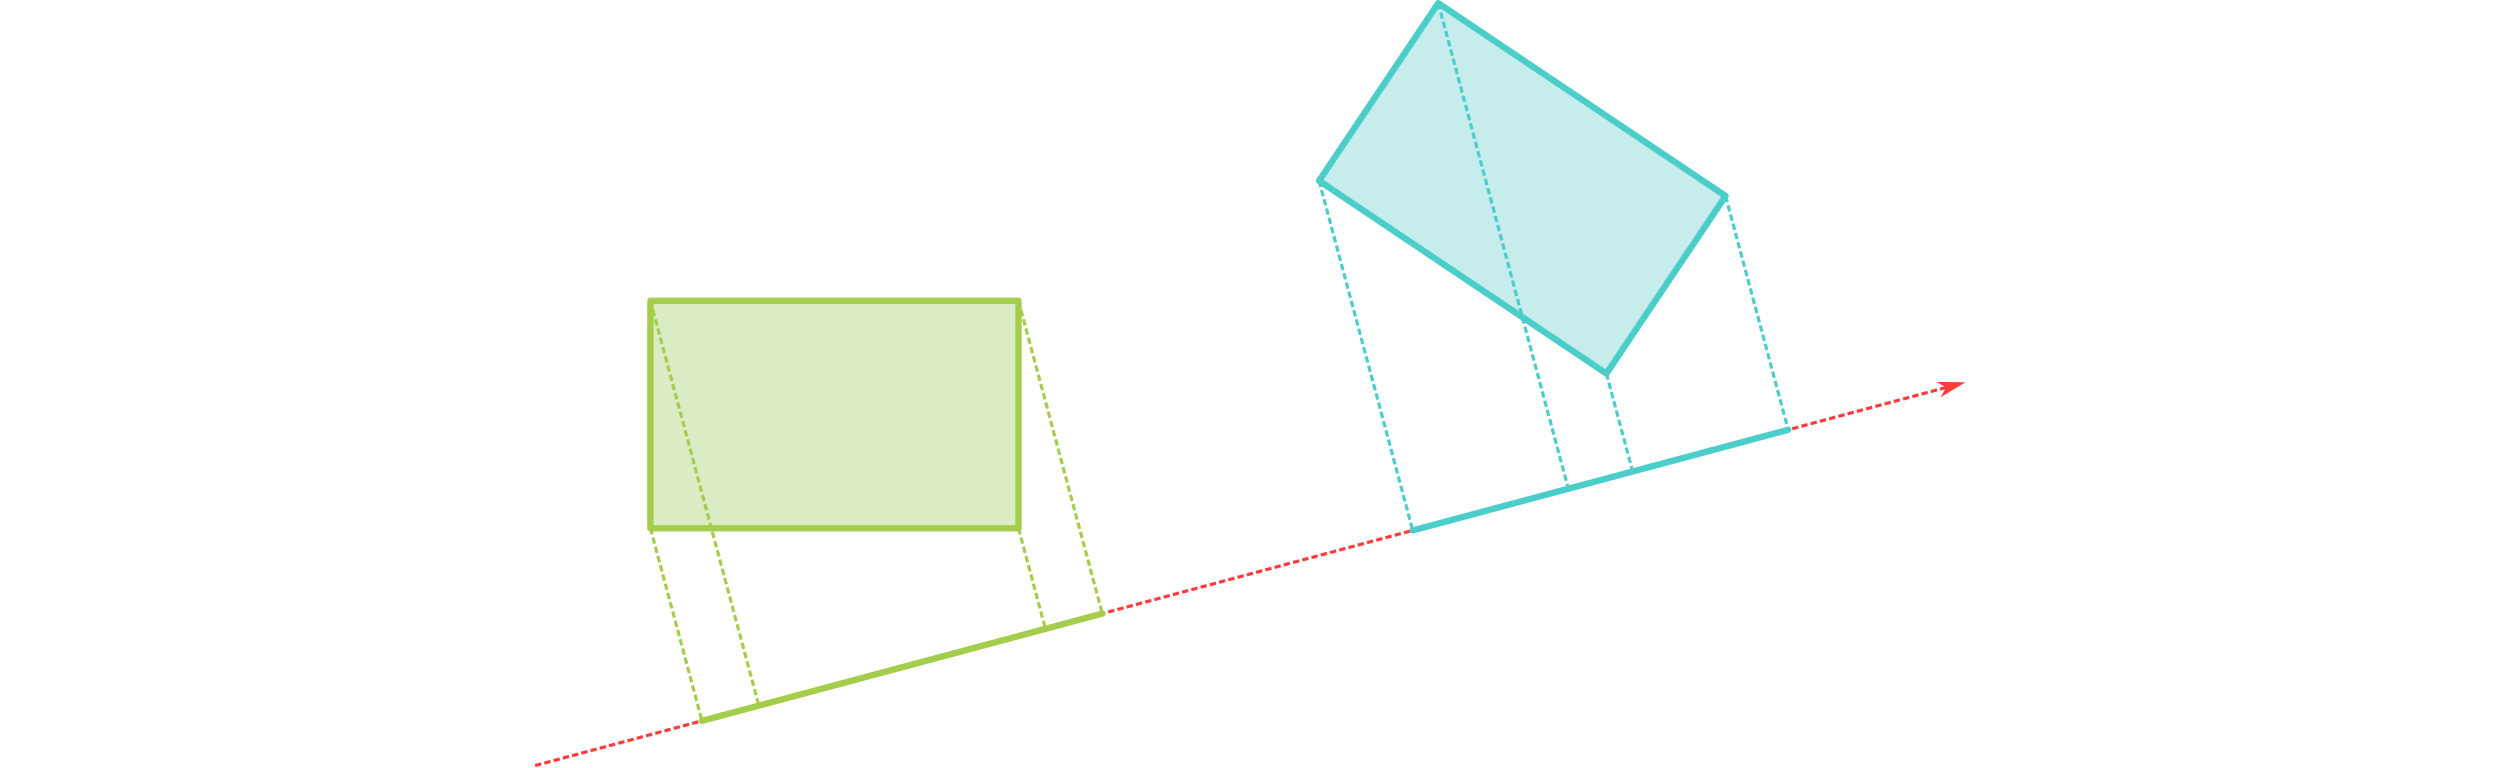
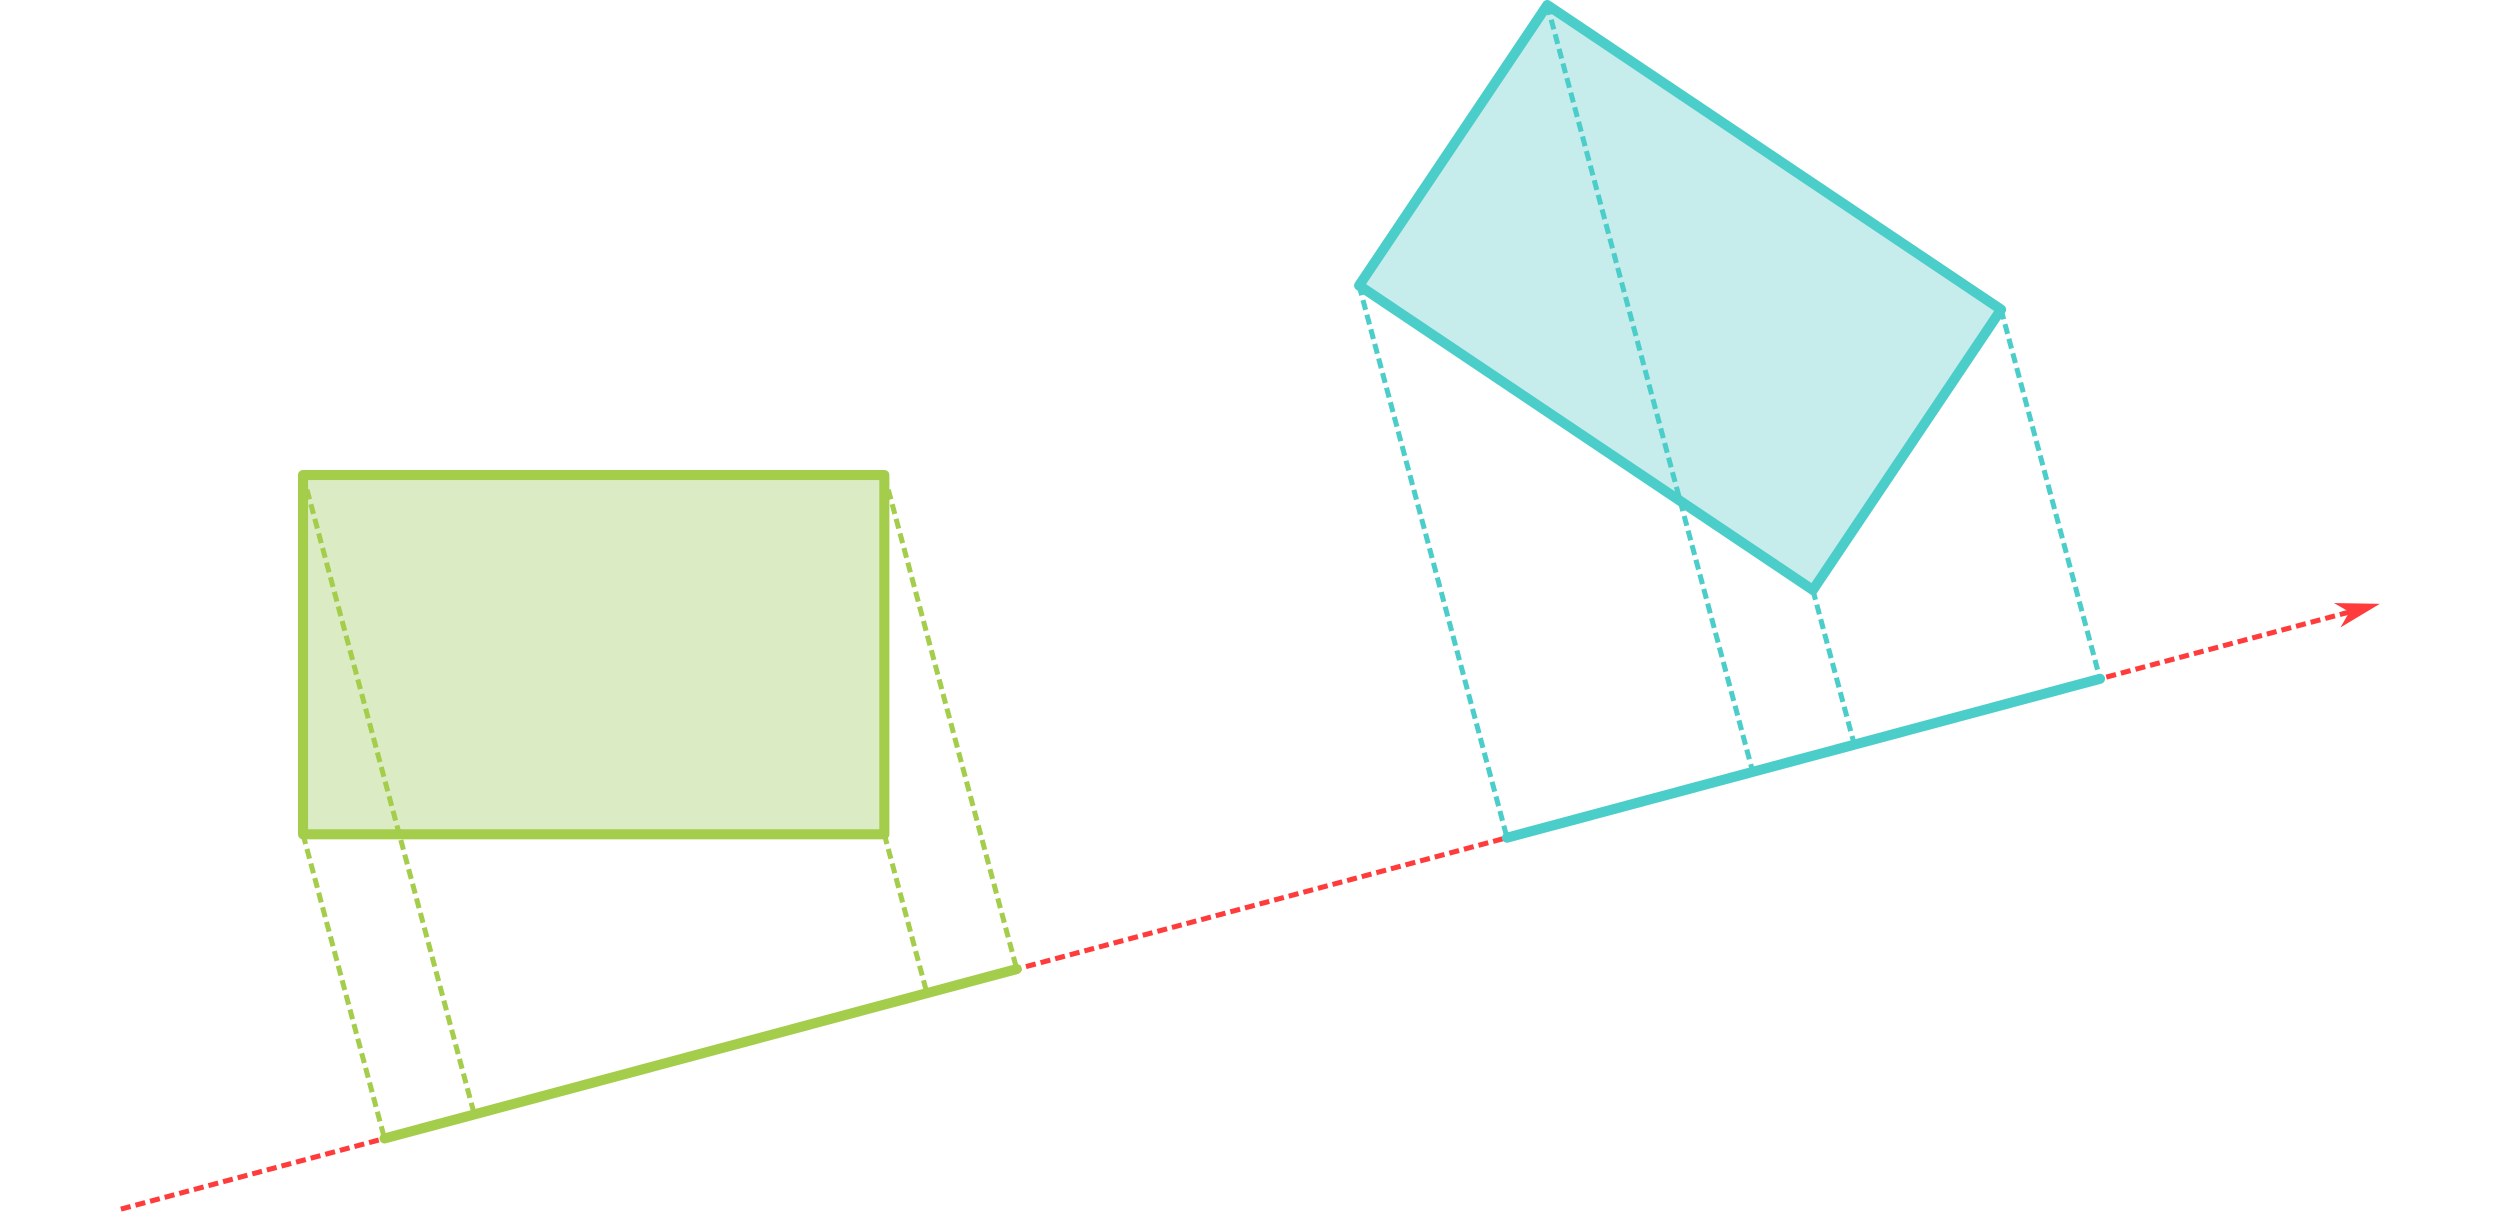
- <svg xmlns="http://www.w3.org/2000/svg" width="784" height="240.566" viewBox="0 0 207.433 63.65" version="1.1" id="svg1">
+ <svg xmlns="http://www.w3.org/2000/svg" width="496.404" height="240.566" viewBox="0 0 131.34 63.65" version="1.1" id="svg1">
  <defs id="defs1">
    <marker style="overflow:visible" id="DartArrow" refX="0" refY="0" orient="auto-start-reverse" markerWidth="1" markerHeight="1" viewBox="0 0 1 1" preserveAspectRatio="xMidYMid">
      <path style="fill:context-stroke;fill-rule:evenodd;stroke:none" d="M 0,0 5,-5 -12.5,0 5,5 Z" transform="scale(-0.5)" id="path6" />
    </marker>
  </defs>
-   <g id="layer1" transform="translate(-17.87196,-56.69203)">
-     <rect style="opacity:1;fill:none;fill-opacity:1;stroke:none;stroke-width:0.278;stroke-linecap:butt;stroke-linejoin:round;stroke-dasharray:0.833, 0.278;stroke-dashoffset:0;stroke-opacity:1" id="rect3" width="207.433" height="1.27" x="17.872" y="93.973" />
+   <g id="layer1" transform="translate(-55.91851,-56.69202)">
+     <rect style="opacity:1;fill:none;fill-opacity:1;stroke:none;stroke-width:0.221;stroke-linecap:butt;stroke-linejoin:round;stroke-dasharray:0.663, 0.221;stroke-dashoffset:0;stroke-opacity:1" id="rect3" width="131.34" height="1.27" x="55.919" y="93.973" />
    <rect style="fill:#72b51b;fill-opacity:0.254;stroke:#a4cd4b;stroke-width:0.529;stroke-linecap:round;stroke-linejoin:round;stroke-dasharray:none;stroke-opacity:1" id="rect1-2" width="30.541" height="18.876" x="71.838" y="81.648" />
    <rect style="fill:#1bb2b5;fill-opacity:0.247;stroke:#4bcdc9;stroke-width:0.529;stroke-linecap:round;stroke-linejoin:round;stroke-dasharray:none;stroke-opacity:1" id="rect1-5-9" width="28.711" height="17.744" x="145.669" y="-29.16" transform="rotate(33.8638)" />
    <path style="fill:none;fill-opacity:0.254;stroke:#ff3b3b;stroke-width:0.265;stroke-linejoin:round;stroke-dasharray:0.529, 0.265;stroke-dashoffset:0;stroke-opacity:1;marker-end:url(#DartArrow)" d="M 62.268,120.214 179.347,88.843" id="path8" />
    <path style="font-variation-settings:normal;opacity:1;fill:#72b51b;fill-opacity:0.254;stroke:#a4cd4b;stroke-width:0.265;stroke-linecap:butt;stroke-linejoin:round;stroke-miterlimit:4;stroke-dasharray:0.529, 0.265;stroke-dashoffset:0;stroke-opacity:1;stop-color:#000000;stop-opacity:1" d="m 102.379,81.648 6.954,25.954" id="path11" />
    <path style="font-variation-settings:normal;opacity:1;fill:#72b51b;fill-opacity:0.254;stroke:#a4cd4b;stroke-width:0.265;stroke-linecap:butt;stroke-linejoin:round;stroke-miterlimit:4;stroke-dasharray:0.529, 0.265;stroke-dashoffset:0;stroke-opacity:1" d="m 102.379,100.524 2.236,8.343" id="path12" />
    <path style="font-variation-settings:normal;opacity:1;fill:#72b51b;fill-opacity:0.254;stroke:#a4cd4b;stroke-width:0.265;stroke-linecap:butt;stroke-linejoin:round;stroke-miterlimit:4;stroke-dasharray:0.529, 0.265;stroke-dashoffset:0;stroke-opacity:1" d="m 71.838,81.648 9,33.59" id="path13" />
    <path style="font-variation-settings:normal;opacity:1;fill:#72b51b;fill-opacity:0.254;stroke:#a4cd4b;stroke-width:0.265;stroke-linecap:butt;stroke-linejoin:round;stroke-miterlimit:4;stroke-dasharray:0.529, 0.265;stroke-dashoffset:0;stroke-opacity:1" d="m 71.838,100.524 4.281,15.979" id="path14" />
    <path style="font-variation-settings:normal;opacity:1;fill:#72b51b;fill-opacity:0.254;stroke:#a4cd4b;stroke-width:0.529;stroke-linecap:round;stroke-linejoin:round;stroke-miterlimit:4;stroke-dasharray:none;stroke-dashoffset:0;stroke-opacity:1" d="M 76.12,116.502 109.334,107.603" id="path15" />
    <path style="font-variation-settings:normal;opacity:1;fill:#1bb2b5;fill-opacity:0.247;stroke:#4bcdc9;stroke-width:0.265;stroke-linecap:butt;stroke-linejoin:round;stroke-miterlimit:4;stroke-dasharray:0.529, 0.265;stroke-dashoffset:0;stroke-opacity:1;stop-color:#000000;stop-opacity:1" d="m 127.319,71.691 7.773,29.01" id="path16" />
    <path style="font-variation-settings:normal;opacity:1;fill:#1bb2b5;fill-opacity:0.247;stroke:#4bcdc9;stroke-width:0.265;stroke-linecap:butt;stroke-linejoin:round;stroke-miterlimit:4;stroke-dasharray:0.529, 0.265;stroke-dashoffset:0;stroke-opacity:1" d="M 137.207,56.957 148.001,97.242" id="path17" />
    <path style="font-variation-settings:normal;opacity:1;fill:#1bb2b5;fill-opacity:0.247;stroke:#4bcdc9;stroke-width:0.265;stroke-linecap:butt;stroke-linejoin:round;stroke-miterlimit:4;stroke-dasharray:0.529, 0.265;stroke-dashoffset:0;stroke-opacity:1" d="m 151.16,87.689 2.177,8.123" id="path18" />
    <path style="font-variation-settings:normal;opacity:1;fill:#1bb2b5;fill-opacity:0.247;stroke:#4bcdc9;stroke-width:0.265;stroke-linecap:butt;stroke-linejoin:round;stroke-miterlimit:4;stroke-dasharray:0.529, 0.265;stroke-dashoffset:0;stroke-opacity:1" d="m 161.047,72.955 5.198,19.398" id="path19" />
    <path style="font-variation-settings:normal;opacity:1;fill:#1bb2b5;fill-opacity:0.247;stroke:#4bcdc9;stroke-width:0.529;stroke-linecap:round;stroke-linejoin:round;stroke-miterlimit:4;stroke-dasharray:none;stroke-dashoffset:0;stroke-opacity:1" d="m 135.092,100.701 31.153,-8.347" id="path20" />
  </g>
</svg>
